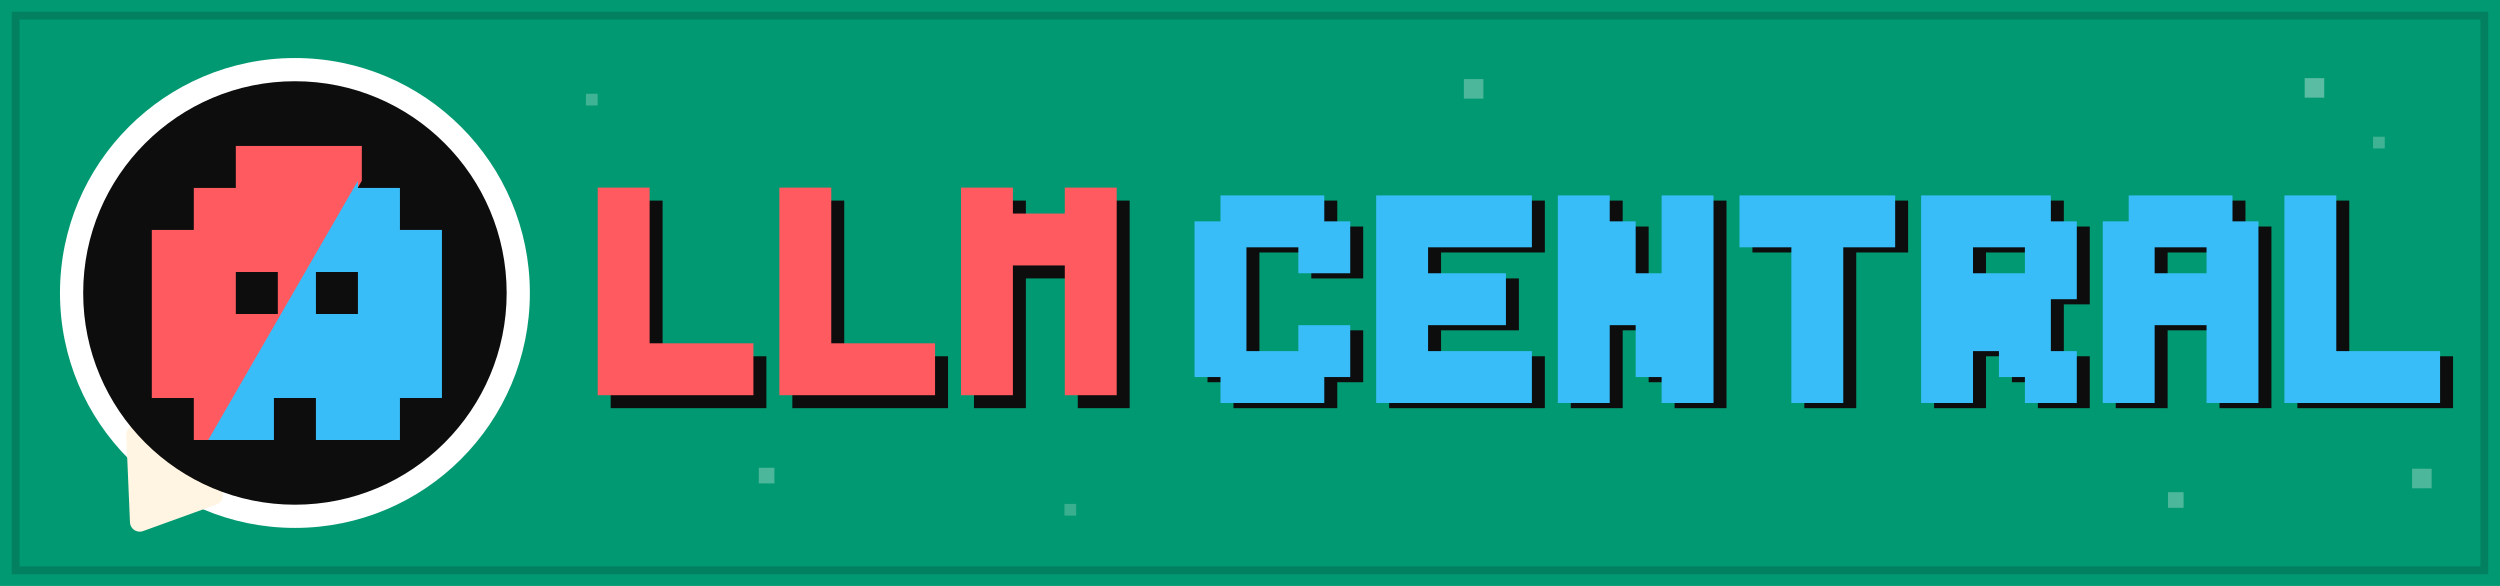
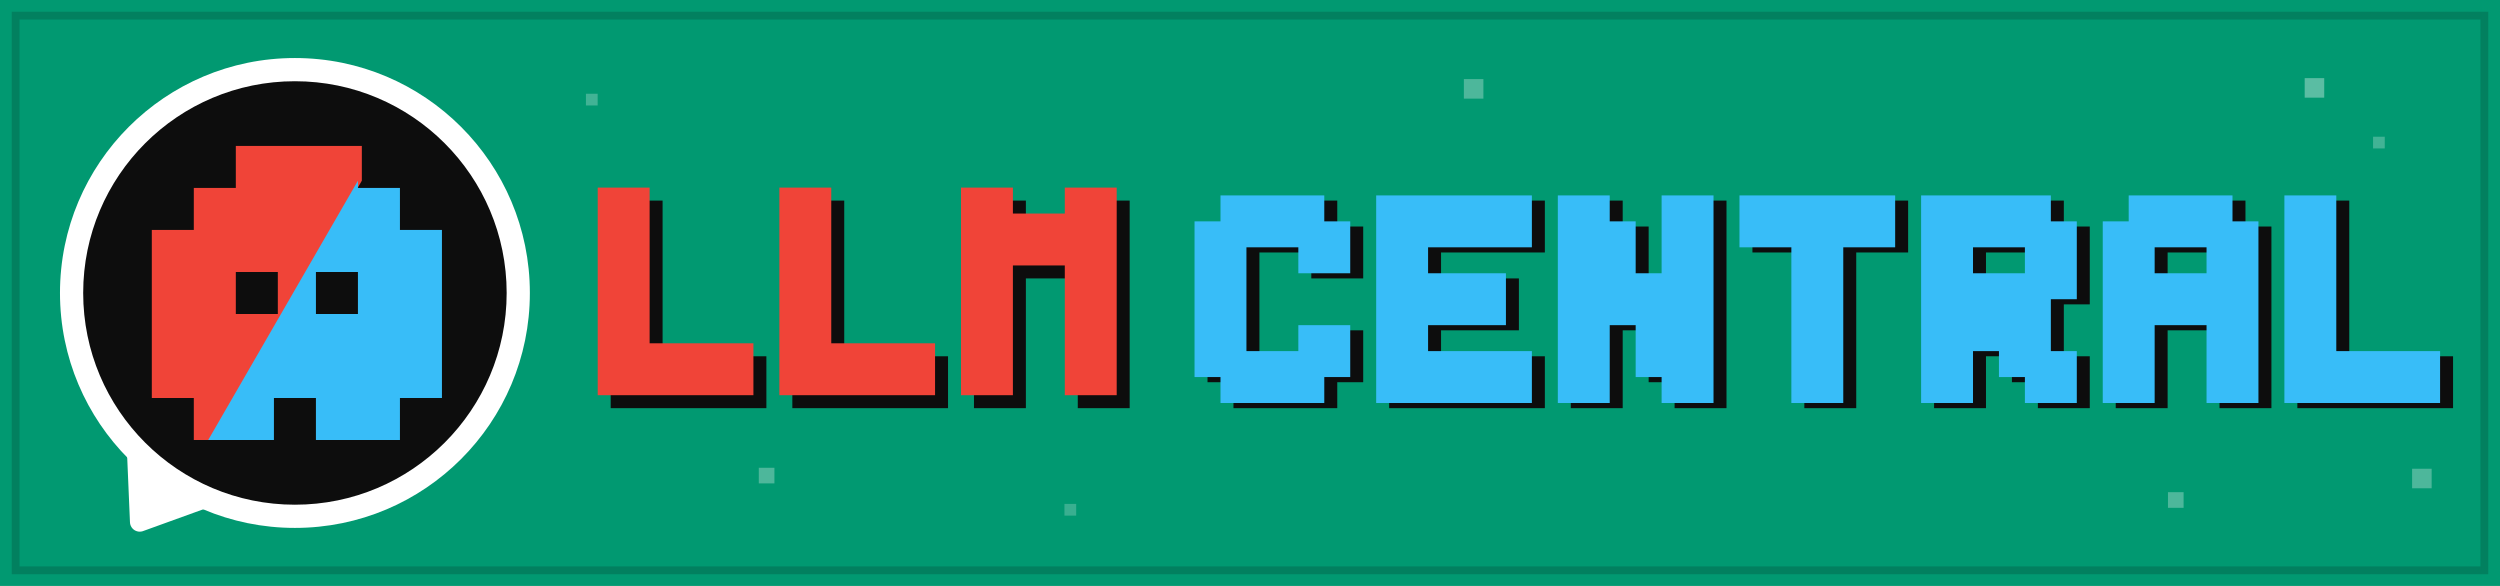
<svg xmlns="http://www.w3.org/2000/svg" version="1.1" width="1280" height="300" viewBox="0 0 1280 300">
  <defs>
</defs>
  <g data-editor-group="true" transform="matrix(1 0 0 1 640 150)">
    <g style="">
-       <rect style="fill: rgb(1,153,113)" x="-640" y="-150" width="1280" height="300" />
-       <rect style="stroke: rgb(2,128,95); stroke-width: 4; fill: none" x="-632" y="-142" width="1264" height="284" />
-       <rect style="fill: rgb(255,255,255); opacity: 0.35" x="540" y="-110" width="10" height="10" />
-       <rect style="fill: rgb(255,255,255); opacity: 0.25" x="575" y="-80" width="6" height="6" />
-       <rect style="fill: rgb(255,255,255); opacity: 0.3" x="470" y="102" width="8" height="8" />
-       <rect style="fill: rgb(255,255,255); opacity: 0.25" x="-340" y="-102" width="6" height="6" />
-       <rect style="fill: rgb(255,255,255); opacity: 0.3" x="595" y="90" width="10" height="10" />
-       <rect style="fill: rgb(255,255,255); opacity: 0.22" x="-95" y="108" width="6" height="6" />
-       <circle style="fill: rgb(255,255,255)" cx="-489" cy="0" r="120.29" />
-       <path style="stroke: rgb(255,245,226); stroke-width: 10; stroke-linecap: round; stroke-linejoin: round; fill: rgb(255,245,226)" stroke-linecap="round" d="M-530.868 103.612L-570.351 72.71-568.459 117.213Z" />
+       <rect style="fill: #019971" x="-640" y="-150" width="1280" height="300" />
+       <rect style="stroke: #02805f; stroke-width: 4; fill: none" x="-632" y="-142" width="1264" height="284" />
+       <rect style="fill: #ffffff; opacity: 0.35" x="540" y="-110" width="10" height="10" />
+       <rect style="fill: #ffffff; opacity: 0.25" x="575" y="-80" width="6" height="6" />
+       <rect style="fill: #ffffff; opacity: 0.3" x="470" y="102" width="8" height="8" />
+       <rect style="fill: #ffffff; opacity: 0.25" x="-340" y="-102" width="6" height="6" />
+       <rect style="fill: #ffffff; opacity: 0.3" x="595" y="90" width="10" height="10" />
+       <rect style="fill: #ffffff; opacity: 0.22" x="-95" y="108" width="6" height="6" />
+       <circle style="fill: #ffffff" cx="-489" cy="0" r="120.29" />
+       <path style="stroke: #ffffff; stroke-width: 10; stroke-linecap: round; stroke-linejoin: round; fill: #ffffff" stroke-linecap="round" d="M-530.868 103.612L-570.351 72.71-568.459 117.213Z" />
      <circle style="fill: rgb(13,13,13)" cx="-489" cy="0" r="108.41" />
-       <path style="stroke-linecap: round; fill: rgb(255,90,95); fill-rule: evenodd" stroke-linecap="round" d="M-562.274-32.26L-562.274 53.768-540.767 53.768-540.767 75.275-531.39 75.275-454.739-57.484-454.739-75.274-519.26-75.274-519.26-53.767-540.767-53.767-540.776-32.26ZM-519.26-10.745L-497.753-10.753-497.753 10.754-519.26 10.754Z" />
-       <path style="stroke-linecap: round; fill: rgb(56,189,248); fill-rule: evenodd" stroke-linecap="round" d="M-499.753 75.275L-499.745 53.768-478.247 53.768-478.247 75.275-435.233 75.275-435.233 53.768-413.726 53.768-413.726-32.26-435.233-32.26-435.233-53.767-456.731-53.767-456.74-57.484-533.39 75.275ZM-478.238 10.754L-478.247-10.753-456.74-10.753-456.74 10.754Z" />
+       <path style="stroke-linecap: round; fill: #f04438; fill-rule: evenodd" stroke-linecap="round" d="M-562.274-32.26L-562.274 53.768-540.767 53.768-540.767 75.275-531.39 75.275-454.739-57.484-454.739-75.274-519.26-75.274-519.26-53.767-540.767-53.767-540.776-32.26ZM-519.26-10.745L-497.753-10.753-497.753 10.754-519.26 10.754Z" />
+       <path style="stroke-linecap: round; fill: #38bdf8; fill-rule: evenodd" stroke-linecap="round" d="M-499.753 75.275L-499.745 53.768-478.247 53.768-478.247 75.275-435.233 75.275-435.233 53.768-413.726 53.768-413.726-32.26-435.233-32.26-435.233-53.767-456.731-53.767-456.74-57.484-533.39 75.275ZM-478.238 10.754L-478.247-10.753-456.74-10.753-456.74 10.754Z" />
      <g transform="translate(0 -4)">
-         <path style="stroke-linecap: round; fill: rgb(13,13,13)" stroke-linecap="round" d="M-327.325-43.305L-300.754-43.305-300.754-30.019-327.325-30.019ZM-327.325-30.019L-300.754-30.019-300.754-16.733-327.325-16.733ZM-327.325-16.733L-300.754-16.733-300.754-3.447-327.325-3.447ZM-327.325-3.447L-300.754-3.447-300.754 9.838-327.325 9.838ZM-327.325 9.838L-300.754 9.838-300.754 23.124-327.325 23.124ZM-327.325 23.124L-300.754 23.124-300.754 36.41-327.325 36.41ZM-327.325 36.41L-247.611 36.41-247.611 49.696-327.325 49.696ZM-327.325 49.696L-247.611 49.696-247.611 62.981-327.325 62.981ZM-234.325-43.305L-207.753-43.305-207.753-30.019-234.325-30.019ZM-234.325-30.019L-207.753-30.019-207.753-16.733-234.325-16.733ZM-234.325-16.733L-207.753-16.733-207.753-3.447-234.325-3.447ZM-234.325-3.447L-207.753-3.447-207.753 9.838-234.325 9.838ZM-234.325 9.838L-207.753 9.838-207.753 23.124-234.325 23.124ZM-234.325 23.124L-207.753 23.124-207.753 36.41-234.325 36.41ZM-234.325 36.41L-154.61 36.41-154.61 49.696-234.325 49.696ZM-234.325 49.696L-154.61 49.696-154.61 62.981-234.325 62.981ZM-141.324-43.305L-114.752-43.305-114.752-30.019-141.324-30.019ZM-88.181-43.305L-61.609-43.305-61.609-30.019-88.181-30.019ZM-141.324-30.019L-61.609-30.019-61.609-16.733-141.324-16.733ZM-141.324-16.733L-61.609-16.733-61.609-3.447-141.324-3.447ZM-141.324-3.447L-114.752-3.447-114.752 9.838-141.324 9.838ZM-88.181-3.447L-61.609-3.447-61.609 9.838-88.181 9.838ZM-141.324 9.838L-114.752 9.838-114.752 23.124-141.324 23.124ZM-88.181 9.838L-61.609 9.838-61.609 23.124-88.181 23.124ZM-141.324 23.124L-114.752 23.124-114.752 36.41-141.324 36.41ZM-88.181 23.124L-61.609 23.124-61.609 36.41-88.181 36.41ZM-141.324 36.41L-114.752 36.41-114.752 49.696-141.324 49.696ZM-88.181 36.41L-61.609 36.41-61.609 49.696-88.181 49.696ZM-141.324 49.696L-114.752 49.696-114.752 62.981-141.324 62.981ZM-88.181 49.696L-61.609 49.696-61.609 62.981-88.181 62.981Z" />
-         <path style="stroke-linecap: round; fill: rgb(13,13,13)" stroke-linecap="round" d="M-8.466-43.305L44.677-43.305 44.677-30.019-8.466-30.019ZM-21.752-30.019L57.962-30.019 57.962-16.733-21.752-16.733ZM-21.752-16.733L4.819-16.733 4.819-3.447-21.752-3.447ZM31.391-16.733L57.962-16.733 57.962-3.447 31.391-3.447ZM-21.752-3.447L4.819-3.447 4.819 9.838-21.752 9.838ZM-21.752 9.838L4.819 9.838 4.819 23.124-21.752 23.124ZM-21.752 23.124L4.819 23.124 4.819 36.41-21.752 36.41ZM31.391 23.124L57.962 23.124 57.962 36.41 31.391 36.41ZM-21.752 36.41L57.962 36.41 57.962 49.696-21.752 49.696ZM-8.466 49.696L44.677 49.696 44.677 62.981-8.466 62.981ZM71.248-43.305L150.963-43.305 150.963-30.019 71.248-30.019ZM71.248-30.019L150.963-30.019 150.963-16.733 71.248-16.733ZM71.248-16.733L97.82-16.733 97.82-3.447 71.248-3.447ZM71.248-3.447L137.677-3.447 137.677 9.838 71.248 9.838ZM71.248 9.838L137.677 9.838 137.677 23.124 71.248 23.124ZM71.248 23.124L97.82 23.124 97.82 36.41 71.248 36.41ZM71.248 36.41L150.963 36.41 150.963 49.696 71.248 49.696ZM71.248 49.696L150.963 49.696 150.963 62.981 71.248 62.981ZM164.249-43.305L190.821-43.305 190.821-30.019 164.249-30.019ZM217.392-43.305L243.964-43.305 243.964-30.019 217.392-30.019ZM164.249-30.019L204.106-30.019 204.106-16.733 164.249-16.733ZM217.392-30.019L243.964-30.019 243.964-16.733 217.392-16.733ZM164.249-16.733L204.106-16.733 204.106-3.447 164.249-3.447ZM217.392-16.733L243.964-16.733 243.964-3.447 217.392-3.447ZM164.249-3.447L243.964-3.447 243.964 9.838 164.249 9.838ZM164.249 9.838L243.964 9.838 243.964 23.124 164.249 23.124ZM164.249 23.124L190.821 23.124 190.821 36.41 164.249 36.41ZM204.106 23.124L243.964 23.124 243.964 36.41 204.106 36.41ZM164.249 36.41L190.821 36.41 190.821 49.696 164.249 49.696ZM204.106 36.41L243.964 36.41 243.964 49.696 204.106 49.696ZM164.249 49.696L190.821 49.696 190.821 62.981 164.249 62.981ZM217.392 49.696L243.964 49.696 243.964 62.981 217.392 62.981ZM257.25-43.305L336.964-43.305 336.964-30.019 257.25-30.019ZM257.25-30.019L336.964-30.019 336.964-16.733 257.25-16.733ZM283.821-16.733L310.393-16.733 310.393-3.447 283.821-3.447ZM283.821-3.447L310.393-3.447 310.393 9.838 283.821 9.838ZM283.821 9.838L310.393 9.838 310.393 23.124 283.821 23.124ZM283.821 23.124L310.393 23.124 310.393 36.41 283.821 36.41ZM283.821 36.41L310.393 36.41 310.393 49.696 283.821 49.696ZM283.821 49.696L310.393 49.696 310.393 62.981 283.821 62.981ZM350.25-43.305L416.679-43.305 416.679-30.019 350.25-30.019ZM350.25-30.019L429.965-30.019 429.965-16.733 350.25-16.733ZM350.25-16.733L376.822-16.733 376.822-3.447 350.25-3.447ZM403.393-16.733L429.965-16.733 429.965-3.447 403.393-3.447ZM350.25-3.447L429.965-3.447 429.965 9.838 350.25 9.838ZM350.25 9.838L416.679 9.838 416.679 23.124 350.25 23.124ZM350.25 23.124L416.679 23.124 416.679 36.41 350.25 36.41ZM350.25 36.41L376.822 36.41 376.822 49.696 350.25 49.696ZM390.107 36.41L429.965 36.41 429.965 49.696 390.107 49.696ZM350.25 49.696L376.822 49.696 376.822 62.981 350.25 62.981ZM403.393 49.696L429.965 49.696 429.965 62.981 403.393 62.981ZM456.536-43.305L509.68-43.305 509.68-30.019 456.536-30.019ZM443.251-30.019L522.965-30.019 522.965-16.733 443.251-16.733ZM443.251-16.733L469.822-16.733 469.822-3.447 443.251-3.447ZM496.394-16.733L522.965-16.733 522.965-3.447 496.394-3.447ZM443.251-3.447L522.965-3.447 522.965 9.838 443.251 9.838ZM443.251 9.838L522.965 9.838 522.965 23.124 443.251 23.124ZM443.251 23.124L469.822 23.124 469.822 36.41 443.251 36.41ZM496.394 23.124L522.965 23.124 522.965 36.41 496.394 36.41ZM443.251 36.41L469.822 36.41 469.822 49.696 443.251 49.696ZM496.394 36.41L522.965 36.41 522.965 49.696 496.394 49.696ZM443.251 49.696L469.822 49.696 469.822 62.981 443.251 62.981ZM496.394 49.696L522.965 49.696 522.965 62.981 496.394 62.981ZM536.251-43.305L562.823-43.305 562.823-30.019 536.251-30.019ZM536.251-30.019L562.823-30.019 562.823-16.733 536.251-16.733ZM536.251-16.733L562.823-16.733 562.823-3.447 536.251-3.447ZM536.251-3.447L562.823-3.447 562.823 9.838 536.251 9.838ZM536.251 9.838L562.823 9.838 562.823 23.124 536.251 23.124ZM536.251 23.124L562.823 23.124 562.823 36.41 536.251 36.41ZM536.251 36.41L615.966 36.41 615.966 49.696 536.251 49.696ZM536.251 49.696L615.966 49.696 615.966 62.981 536.251 62.981Z" />
-         <path style="stroke-linecap: round; fill: rgb(255,90,95)" stroke-linecap="round" d="M-333.968-49.948L-307.397-49.948-307.397-36.662-333.968-36.662ZM-333.968-36.662L-307.397-36.662-307.397-23.376-333.968-23.376ZM-333.968-23.376L-307.397-23.376-307.397-10.09-333.968-10.09ZM-333.968-10.09L-307.397-10.09-307.397 3.196-333.968 3.196ZM-333.968 3.196L-307.397 3.196-307.397 16.481-333.968 16.481ZM-333.968 16.481L-307.397 16.481-307.397 29.767-333.968 29.767ZM-333.968 29.767L-254.253 29.767-254.253 43.053-333.968 43.053ZM-333.968 43.053L-254.253 43.053-254.253 56.339-333.968 56.339ZM-240.968-49.948L-214.396-49.948-214.396-36.662-240.968-36.662ZM-240.968-36.662L-214.396-36.662-214.396-23.376-240.968-23.376ZM-240.968-23.376L-214.396-23.376-214.396-10.09-240.968-10.09ZM-240.968-10.09L-214.396-10.09-214.396 3.196-240.968 3.196ZM-240.968 3.196L-214.396 3.196-214.396 16.481-240.968 16.481ZM-240.968 16.481L-214.396 16.481-214.396 29.767-240.968 29.767ZM-240.968 29.767L-161.253 29.767-161.253 43.053-240.968 43.053ZM-240.968 43.053L-161.253 43.053-161.253 56.339-240.968 56.339ZM-147.967-49.948L-121.395-49.948-121.395-36.662-147.967-36.662ZM-94.824-49.948L-68.252-49.948-68.252-36.662-94.824-36.662ZM-147.967-36.662L-68.252-36.662-68.252-23.376-147.967-23.376ZM-147.967-23.376L-68.252-23.376-68.252-10.09-147.967-10.09ZM-147.967-10.09L-121.395-10.09-121.395 3.196-147.967 3.196ZM-94.824-10.09L-68.252-10.09-68.252 3.196-94.824 3.196ZM-147.967 3.196L-121.395 3.196-121.395 16.481-147.967 16.481ZM-94.824 3.196L-68.252 3.196-68.252 16.481-94.824 16.481ZM-147.967 16.481L-121.395 16.481-121.395 29.767-147.967 29.767ZM-94.824 16.481L-68.252 16.481-68.252 29.767-94.824 29.767ZM-147.967 29.767L-121.395 29.767-121.395 43.053-147.967 43.053ZM-94.824 29.767L-68.252 29.767-68.252 43.053-94.824 43.053ZM-147.967 43.053L-121.395 43.053-121.395 56.339-147.967 56.339ZM-94.824 43.053L-68.252 43.053-68.252 56.339-94.824 56.339Z" />
+         <path style="stroke-linecap: round; fill: #0d0d0d" stroke-linecap="round" d="M-327.325-43.305L-300.754-43.305-300.754-30.019-327.325-30.019ZM-327.325-30.019L-300.754-30.019-300.754-16.733-327.325-16.733ZM-327.325-16.733L-300.754-16.733-300.754-3.447-327.325-3.447ZM-327.325-3.447L-300.754-3.447-300.754 9.838-327.325 9.838ZM-327.325 9.838L-300.754 9.838-300.754 23.124-327.325 23.124ZM-327.325 23.124L-300.754 23.124-300.754 36.41-327.325 36.41ZM-327.325 36.41L-247.611 36.41-247.611 49.696-327.325 49.696ZM-327.325 49.696L-247.611 49.696-247.611 62.981-327.325 62.981ZM-234.325-43.305L-207.753-43.305-207.753-30.019-234.325-30.019ZM-234.325-30.019L-207.753-30.019-207.753-16.733-234.325-16.733ZM-234.325-16.733L-207.753-16.733-207.753-3.447-234.325-3.447ZM-234.325-3.447L-207.753-3.447-207.753 9.838-234.325 9.838ZM-234.325 9.838L-207.753 9.838-207.753 23.124-234.325 23.124ZM-234.325 23.124L-207.753 23.124-207.753 36.41-234.325 36.41ZM-234.325 36.41L-154.61 36.41-154.61 49.696-234.325 49.696ZM-234.325 49.696L-154.61 49.696-154.61 62.981-234.325 62.981ZM-141.324-43.305L-114.752-43.305-114.752-30.019-141.324-30.019ZM-88.181-43.305L-61.609-43.305-61.609-30.019-88.181-30.019ZM-141.324-30.019L-61.609-30.019-61.609-16.733-141.324-16.733ZM-141.324-16.733L-61.609-16.733-61.609-3.447-141.324-3.447ZM-141.324-3.447L-114.752-3.447-114.752 9.838-141.324 9.838ZM-88.181-3.447L-61.609-3.447-61.609 9.838-88.181 9.838ZM-141.324 9.838L-114.752 9.838-114.752 23.124-141.324 23.124ZM-88.181 9.838L-61.609 9.838-61.609 23.124-88.181 23.124ZM-141.324 23.124L-114.752 23.124-114.752 36.41-141.324 36.41ZM-88.181 23.124L-61.609 23.124-61.609 36.41-88.181 36.41ZM-141.324 36.41L-114.752 36.41-114.752 49.696-141.324 49.696ZM-88.181 36.41L-61.609 36.41-61.609 49.696-88.181 49.696ZM-141.324 49.696L-114.752 49.696-114.752 62.981-141.324 62.981ZM-88.181 49.696L-61.609 49.696-61.609 62.981-88.181 62.981Z" />
+         <path style="stroke-linecap: round; fill: #0d0d0d" stroke-linecap="round" d="M-8.466-43.305L44.677-43.305 44.677-30.019-8.466-30.019ZM-21.752-30.019L57.962-30.019 57.962-16.733-21.752-16.733ZM-21.752-16.733L4.819-16.733 4.819-3.447-21.752-3.447ZM31.391-16.733L57.962-16.733 57.962-3.447 31.391-3.447ZM-21.752-3.447L4.819-3.447 4.819 9.838-21.752 9.838ZM-21.752 9.838L4.819 9.838 4.819 23.124-21.752 23.124ZM-21.752 23.124L4.819 23.124 4.819 36.41-21.752 36.41ZM31.391 23.124L57.962 23.124 57.962 36.41 31.391 36.41ZM-21.752 36.41L57.962 36.41 57.962 49.696-21.752 49.696ZM-8.466 49.696L44.677 49.696 44.677 62.981-8.466 62.981ZM71.248-43.305L150.963-43.305 150.963-30.019 71.248-30.019ZM71.248-30.019L150.963-30.019 150.963-16.733 71.248-16.733ZM71.248-16.733L97.82-16.733 97.82-3.447 71.248-3.447ZM71.248-3.447L137.677-3.447 137.677 9.838 71.248 9.838ZM71.248 9.838L137.677 9.838 137.677 23.124 71.248 23.124ZM71.248 23.124L97.82 23.124 97.82 36.41 71.248 36.41ZM71.248 36.41L150.963 36.41 150.963 49.696 71.248 49.696ZM71.248 49.696L150.963 49.696 150.963 62.981 71.248 62.981ZM164.249-43.305L190.821-43.305 190.821-30.019 164.249-30.019ZM217.392-43.305L243.964-43.305 243.964-30.019 217.392-30.019ZM164.249-30.019L204.106-30.019 204.106-16.733 164.249-16.733ZM217.392-30.019L243.964-30.019 243.964-16.733 217.392-16.733ZM164.249-16.733L204.106-16.733 204.106-3.447 164.249-3.447ZM217.392-16.733L243.964-16.733 243.964-3.447 217.392-3.447ZM164.249-3.447L243.964-3.447 243.964 9.838 164.249 9.838ZM164.249 9.838L243.964 9.838 243.964 23.124 164.249 23.124ZM164.249 23.124L190.821 23.124 190.821 36.41 164.249 36.41ZM204.106 23.124L243.964 23.124 243.964 36.41 204.106 36.41ZM164.249 36.41L190.821 36.41 190.821 49.696 164.249 49.696ZM204.106 36.41L243.964 36.41 243.964 49.696 204.106 49.696ZM164.249 49.696L190.821 49.696 190.821 62.981 164.249 62.981ZM217.392 49.696L243.964 49.696 243.964 62.981 217.392 62.981ZM257.25-43.305L336.964-43.305 336.964-30.019 257.25-30.019ZM257.25-30.019L336.964-30.019 336.964-16.733 257.25-16.733ZM283.821-16.733L310.393-16.733 310.393-3.447 283.821-3.447ZM283.821-3.447L310.393-3.447 310.393 9.838 283.821 9.838ZM283.821 9.838L310.393 9.838 310.393 23.124 283.821 23.124ZM283.821 23.124L310.393 23.124 310.393 36.41 283.821 36.41ZM283.821 36.41L310.393 36.41 310.393 49.696 283.821 49.696ZM283.821 49.696L310.393 49.696 310.393 62.981 283.821 62.981ZM350.25-43.305L416.679-43.305 416.679-30.019 350.25-30.019ZM350.25-30.019L429.965-30.019 429.965-16.733 350.25-16.733ZM350.25-16.733L376.822-16.733 376.822-3.447 350.25-3.447ZM403.393-16.733L429.965-16.733 429.965-3.447 403.393-3.447ZM350.25-3.447L429.965-3.447 429.965 9.838 350.25 9.838ZM350.25 9.838L416.679 9.838 416.679 23.124 350.25 23.124ZM350.25 23.124L416.679 23.124 416.679 36.41 350.25 36.41ZM350.25 36.41L376.822 36.41 376.822 49.696 350.25 49.696ZM390.107 36.41L429.965 36.41 429.965 49.696 390.107 49.696ZM350.25 49.696L376.822 49.696 376.822 62.981 350.25 62.981ZM403.393 49.696L429.965 49.696 429.965 62.981 403.393 62.981ZM456.536-43.305L509.68-43.305 509.68-30.019 456.536-30.019ZM443.251-30.019L522.965-30.019 522.965-16.733 443.251-16.733ZM443.251-16.733L469.822-16.733 469.822-3.447 443.251-3.447ZM496.394-16.733L522.965-16.733 522.965-3.447 496.394-3.447ZM443.251-3.447L522.965-3.447 522.965 9.838 443.251 9.838ZM443.251 9.838L522.965 9.838 522.965 23.124 443.251 23.124ZM443.251 23.124L469.822 23.124 469.822 36.41 443.251 36.41ZM496.394 23.124L522.965 23.124 522.965 36.41 496.394 36.41ZM443.251 36.41L469.822 36.41 469.822 49.696 443.251 49.696ZM496.394 36.41L522.965 36.41 522.965 49.696 496.394 49.696ZM443.251 49.696L469.822 49.696 469.822 62.981 443.251 62.981ZM496.394 49.696L522.965 49.696 522.965 62.981 496.394 62.981ZM536.251-43.305L562.823-43.305 562.823-30.019 536.251-30.019ZM536.251-30.019L562.823-30.019 562.823-16.733 536.251-16.733ZM536.251-16.733L562.823-16.733 562.823-3.447 536.251-3.447ZM536.251-3.447L562.823-3.447 562.823 9.838 536.251 9.838ZM536.251 9.838L562.823 9.838 562.823 23.124 536.251 23.124ZM536.251 23.124L562.823 23.124 562.823 36.41 536.251 36.41ZM536.251 36.41L615.966 36.41 615.966 49.696 536.251 49.696ZM536.251 49.696L615.966 49.696 615.966 62.981 536.251 62.981Z" />
+         <path style="stroke-linecap: round; fill: #f04438" stroke-linecap="round" d="M-333.968-49.948L-307.397-49.948-307.397-36.662-333.968-36.662ZM-333.968-36.662L-307.397-36.662-307.397-23.376-333.968-23.376ZM-333.968-23.376L-307.397-23.376-307.397-10.09-333.968-10.09ZM-333.968-10.09L-307.397-10.09-307.397 3.196-333.968 3.196ZM-333.968 3.196L-307.397 3.196-307.397 16.481-333.968 16.481ZM-333.968 16.481L-307.397 16.481-307.397 29.767-333.968 29.767ZM-333.968 29.767L-254.253 29.767-254.253 43.053-333.968 43.053ZM-333.968 43.053L-254.253 43.053-254.253 56.339-333.968 56.339ZM-240.968-49.948L-214.396-49.948-214.396-36.662-240.968-36.662ZM-240.968-36.662L-214.396-36.662-214.396-23.376-240.968-23.376ZM-240.968-23.376L-214.396-23.376-214.396-10.09-240.968-10.09ZM-240.968-10.09L-214.396-10.09-214.396 3.196-240.968 3.196ZM-240.968 3.196L-214.396 3.196-214.396 16.481-240.968 16.481ZM-240.968 16.481L-214.396 16.481-214.396 29.767-240.968 29.767ZM-240.968 29.767L-161.253 29.767-161.253 43.053-240.968 43.053ZM-240.968 43.053L-161.253 43.053-161.253 56.339-240.968 56.339ZM-147.967-49.948L-121.395-49.948-121.395-36.662-147.967-36.662ZM-94.824-49.948L-68.252-49.948-68.252-36.662-94.824-36.662ZM-147.967-36.662L-68.252-36.662-68.252-23.376-147.967-23.376ZM-147.967-23.376L-68.252-23.376-68.252-10.09-147.967-10.09ZM-147.967-10.09L-121.395-10.09-121.395 3.196-147.967 3.196ZM-94.824-10.09L-68.252-10.09-68.252 3.196-94.824 3.196ZM-147.967 3.196L-121.395 3.196-121.395 16.481-147.967 16.481ZM-94.824 3.196L-68.252 3.196-68.252 16.481-94.824 16.481ZM-147.967 16.481L-121.395 16.481-121.395 29.767-147.967 29.767ZM-94.824 16.481L-68.252 16.481-68.252 29.767-94.824 29.767ZM-147.967 29.767L-121.395 29.767-121.395 43.053-147.967 43.053ZM-94.824 29.767L-68.252 29.767-68.252 43.053-94.824 43.053ZM-147.967 43.053L-121.395 43.053-121.395 56.339-147.967 56.339ZM-94.824 43.053L-68.252 43.053-68.252 56.339-94.824 56.339Z" />
      </g>
-       <path style="stroke-linecap: round; fill: rgb(56,189,248)" stroke-linecap="round" d="M-15.109-49.948L38.034-49.948 38.034-36.662-15.109-36.662ZM-28.395-36.662L51.32-36.662 51.32-23.376-28.395-23.376ZM-28.395-23.376L-1.824-23.376-1.824-10.09-28.395-10.09ZM24.748-23.376L51.32-23.376 51.32-10.09 24.748-10.09ZM-28.395-10.09L-1.824-10.09-1.824 3.196-28.395 3.196ZM-28.395 3.196L-1.824 3.196-1.824 16.481-28.395 16.481ZM-28.395 16.481L-1.824 16.481-1.824 29.767-28.395 29.767ZM24.748 16.481L51.32 16.481 51.32 29.767 24.748 29.767ZM-28.395 29.767L51.32 29.767 51.32 43.053-28.395 43.053ZM-15.109 43.053L38.034 43.053 38.034 56.339-15.109 56.339ZM64.605-49.948L144.32-49.948 144.32-36.662 64.605-36.662ZM64.605-36.662L144.32-36.662 144.32-23.376 64.605-23.376ZM64.605-23.376L91.177-23.376 91.177-10.09 64.605-10.09ZM64.605-10.09L131.034-10.09 131.034 3.196 64.605 3.196ZM64.605 3.196L131.034 3.196 131.034 16.481 64.605 16.481ZM64.605 16.481L91.177 16.481 91.177 29.767 64.605 29.767ZM64.605 29.767L144.32 29.767 144.32 43.053 64.605 43.053ZM64.605 43.053L144.32 43.053 144.32 56.339 64.605 56.339ZM157.606-49.948L184.178-49.948 184.178-36.662 157.606-36.662ZM210.749-49.948L237.321-49.948 237.321-36.662 210.749-36.662ZM157.606-36.662L197.463-36.662 197.463-23.376 157.606-23.376ZM210.749-36.662L237.321-36.662 237.321-23.376 210.749-23.376ZM157.606-23.376L197.463-23.376 197.463-10.09 157.606-10.09ZM210.749-23.376L237.321-23.376 237.321-10.09 210.749-10.09ZM157.606-10.09L237.321-10.09 237.321 3.196 157.606 3.196ZM157.606 3.196L237.321 3.196 237.321 16.481 157.606 16.481ZM157.606 16.481L184.178 16.481 184.178 29.767 157.606 29.767ZM197.463 16.481L237.321 16.481 237.321 29.767 197.463 29.767ZM157.606 29.767L184.178 29.767 184.178 43.053 157.606 43.053ZM197.463 29.767L237.321 29.767 237.321 43.053 197.463 43.053ZM157.606 43.053L184.178 43.053 184.178 56.339 157.606 56.339ZM210.749 43.053L237.321 43.053 237.321 56.339 210.749 56.339ZM250.607-49.948L330.321-49.948 330.321-36.662 250.607-36.662ZM250.607-36.662L330.321-36.662 330.321-23.376 250.607-23.376ZM277.178-23.376L303.75-23.376 303.75-10.09 277.178-10.09ZM277.178-10.09L303.75-10.09 303.75 3.196 277.178 3.196ZM277.178 3.196L303.75 3.196 303.75 16.481 277.178 16.481ZM277.178 16.481L303.75 16.481 303.75 29.767 277.178 29.767ZM277.178 29.767L303.75 29.767 303.75 43.053 277.178 43.053ZM277.178 43.053L303.75 43.053 303.75 56.339 277.178 56.339ZM343.607-49.948L410.036-49.948 410.036-36.662 343.607-36.662ZM343.607-36.662L423.322-36.662 423.322-23.376 343.607-23.376ZM343.607-23.376L370.179-23.376 370.179-10.09 343.607-10.09ZM396.75-23.376L423.322-23.376 423.322-10.09 396.75-10.09ZM343.607-10.09L423.322-10.09 423.322 3.196 343.607 3.196ZM343.607 3.196L410.036 3.196 410.036 16.481 343.607 16.481ZM343.607 16.481L410.036 16.481 410.036 29.767 343.607 29.767ZM343.607 29.767L370.179 29.767 370.179 43.053 343.607 43.053ZM383.464 29.767L423.322 29.767 423.322 43.053 383.464 43.053ZM343.607 43.053L370.179 43.053 370.179 56.339 343.607 56.339ZM396.75 43.053L423.322 43.053 423.322 56.339 396.75 56.339ZM449.894-49.948L503.037-49.948 503.037-36.662 449.894-36.662ZM436.608-36.662L516.322-36.662 516.322-23.376 436.608-23.376ZM436.608-23.376L463.179-23.376 463.179-10.09 436.608-10.09ZM489.751-23.376L516.322-23.376 516.322-10.09 489.751-10.09ZM436.608-10.09L516.322-10.09 516.322 3.196 436.608 3.196ZM436.608 3.196L516.322 3.196 516.322 16.481 436.608 16.481ZM436.608 16.481L463.179 16.481 463.179 29.767 436.608 29.767ZM489.751 16.481L516.322 16.481 516.322 29.767 489.751 29.767ZM436.608 29.767L463.179 29.767 463.179 43.053 436.608 43.053ZM489.751 29.767L516.322 29.767 516.322 43.053 489.751 43.053ZM436.608 43.053L463.179 43.053 463.179 56.339 436.608 56.339ZM489.751 43.053L516.322 43.053 516.322 56.339 489.751 56.339ZM529.608-49.948L556.18-49.948 556.18-36.662 529.608-36.662ZM529.608-36.662L556.18-36.662 556.18-23.376 529.608-23.376ZM529.608-23.376L556.18-23.376 556.18-10.09 529.608-10.09ZM529.608-10.09L556.18-10.09 556.18 3.196 529.608 3.196ZM529.608 3.196L556.18 3.196 556.18 16.481 529.608 16.481ZM529.608 16.481L556.18 16.481 556.18 29.767 529.608 29.767ZM529.608 29.767L609.323 29.767 609.323 43.053 529.608 43.053ZM529.608 43.053L609.323 43.053 609.323 56.339 529.608 56.339Z" />
+       <path style="stroke-linecap: round; fill: #38bdf8" stroke-linecap="round" d="M-15.109-49.948L38.034-49.948 38.034-36.662-15.109-36.662ZM-28.395-36.662L51.32-36.662 51.32-23.376-28.395-23.376ZM-28.395-23.376L-1.824-23.376-1.824-10.09-28.395-10.09ZM24.748-23.376L51.32-23.376 51.32-10.09 24.748-10.09ZM-28.395-10.09L-1.824-10.09-1.824 3.196-28.395 3.196ZM-28.395 3.196L-1.824 3.196-1.824 16.481-28.395 16.481ZM-28.395 16.481L-1.824 16.481-1.824 29.767-28.395 29.767ZM24.748 16.481L51.32 16.481 51.32 29.767 24.748 29.767ZM-28.395 29.767L51.32 29.767 51.32 43.053-28.395 43.053ZM-15.109 43.053L38.034 43.053 38.034 56.339-15.109 56.339ZM64.605-49.948L144.32-49.948 144.32-36.662 64.605-36.662ZM64.605-36.662L144.32-36.662 144.32-23.376 64.605-23.376ZM64.605-23.376L91.177-23.376 91.177-10.09 64.605-10.09ZM64.605-10.09L131.034-10.09 131.034 3.196 64.605 3.196ZM64.605 3.196L131.034 3.196 131.034 16.481 64.605 16.481ZM64.605 16.481L91.177 16.481 91.177 29.767 64.605 29.767ZM64.605 29.767L144.32 29.767 144.32 43.053 64.605 43.053ZM64.605 43.053L144.32 43.053 144.32 56.339 64.605 56.339ZM157.606-49.948L184.178-49.948 184.178-36.662 157.606-36.662ZM210.749-49.948L237.321-49.948 237.321-36.662 210.749-36.662ZM157.606-36.662L197.463-36.662 197.463-23.376 157.606-23.376ZM210.749-36.662L237.321-36.662 237.321-23.376 210.749-23.376ZM157.606-23.376L197.463-23.376 197.463-10.09 157.606-10.09ZM210.749-23.376L237.321-23.376 237.321-10.09 210.749-10.09ZM157.606-10.09L237.321-10.09 237.321 3.196 157.606 3.196ZM157.606 3.196L237.321 3.196 237.321 16.481 157.606 16.481ZM157.606 16.481L184.178 16.481 184.178 29.767 157.606 29.767ZM197.463 16.481L237.321 16.481 237.321 29.767 197.463 29.767ZM157.606 29.767L184.178 29.767 184.178 43.053 157.606 43.053ZM197.463 29.767L237.321 29.767 237.321 43.053 197.463 43.053ZM157.606 43.053L184.178 43.053 184.178 56.339 157.606 56.339ZM210.749 43.053L237.321 43.053 237.321 56.339 210.749 56.339ZM250.607-49.948L330.321-49.948 330.321-36.662 250.607-36.662ZM250.607-36.662L330.321-36.662 330.321-23.376 250.607-23.376ZM277.178-23.376L303.75-23.376 303.75-10.09 277.178-10.09ZM277.178-10.09L303.75-10.09 303.75 3.196 277.178 3.196ZM277.178 3.196L303.75 3.196 303.75 16.481 277.178 16.481ZM277.178 16.481L303.75 16.481 303.75 29.767 277.178 29.767ZM277.178 29.767L303.75 29.767 303.75 43.053 277.178 43.053ZM277.178 43.053L303.75 43.053 303.75 56.339 277.178 56.339ZM343.607-49.948L410.036-49.948 410.036-36.662 343.607-36.662ZM343.607-36.662L423.322-36.662 423.322-23.376 343.607-23.376ZM343.607-23.376L370.179-23.376 370.179-10.09 343.607-10.09ZM396.75-23.376L423.322-23.376 423.322-10.09 396.75-10.09ZM343.607-10.09L423.322-10.09 423.322 3.196 343.607 3.196ZM343.607 3.196L410.036 3.196 410.036 16.481 343.607 16.481ZM343.607 16.481L410.036 16.481 410.036 29.767 343.607 29.767ZM343.607 29.767L370.179 29.767 370.179 43.053 343.607 43.053ZM383.464 29.767L423.322 29.767 423.322 43.053 383.464 43.053ZM343.607 43.053L370.179 43.053 370.179 56.339 343.607 56.339ZM396.75 43.053L423.322 43.053 423.322 56.339 396.75 56.339ZM449.894-49.948L503.037-49.948 503.037-36.662 449.894-36.662ZM436.608-36.662L516.322-36.662 516.322-23.376 436.608-23.376ZM436.608-23.376L463.179-23.376 463.179-10.09 436.608-10.09ZM489.751-23.376L516.322-23.376 516.322-10.09 489.751-10.09ZM436.608-10.09L516.322-10.09 516.322 3.196 436.608 3.196ZM436.608 3.196L516.322 3.196 516.322 16.481 436.608 16.481ZM436.608 16.481L463.179 16.481 463.179 29.767 436.608 29.767ZM489.751 16.481L516.322 16.481 516.322 29.767 489.751 29.767ZM436.608 29.767L463.179 29.767 463.179 43.053 436.608 43.053ZM489.751 29.767L516.322 29.767 516.322 43.053 489.751 43.053ZM436.608 43.053L463.179 43.053 463.179 56.339 436.608 56.339ZM489.751 43.053L516.322 43.053 516.322 56.339 489.751 56.339ZM529.608-49.948L556.18-49.948 556.18-36.662 529.608-36.662ZM529.608-36.662L556.18-36.662 556.18-23.376 529.608-23.376ZM529.608-23.376L556.18-23.376 556.18-10.09 529.608-10.09ZM529.608-10.09L556.18-10.09 556.18 3.196 529.608 3.196ZM529.608 3.196L556.18 3.196 556.18 16.481 529.608 16.481ZM529.608 16.481L556.18 16.481 556.18 29.767 529.608 29.767ZM529.608 29.767L609.323 29.767 609.323 43.053 529.608 43.053ZM529.608 43.053L609.323 43.053 609.323 56.339 529.608 56.339Z" />
      <rect style="fill: rgb(255,255,255); opacity: 0.3" x="109.5" y="-109.5" width="10" height="10" />
      <rect style="fill: rgb(255,255,255); opacity: 0.3" x="-251.5" y="89.5" width="8" height="8" />
    </g>
  </g>
</svg>
